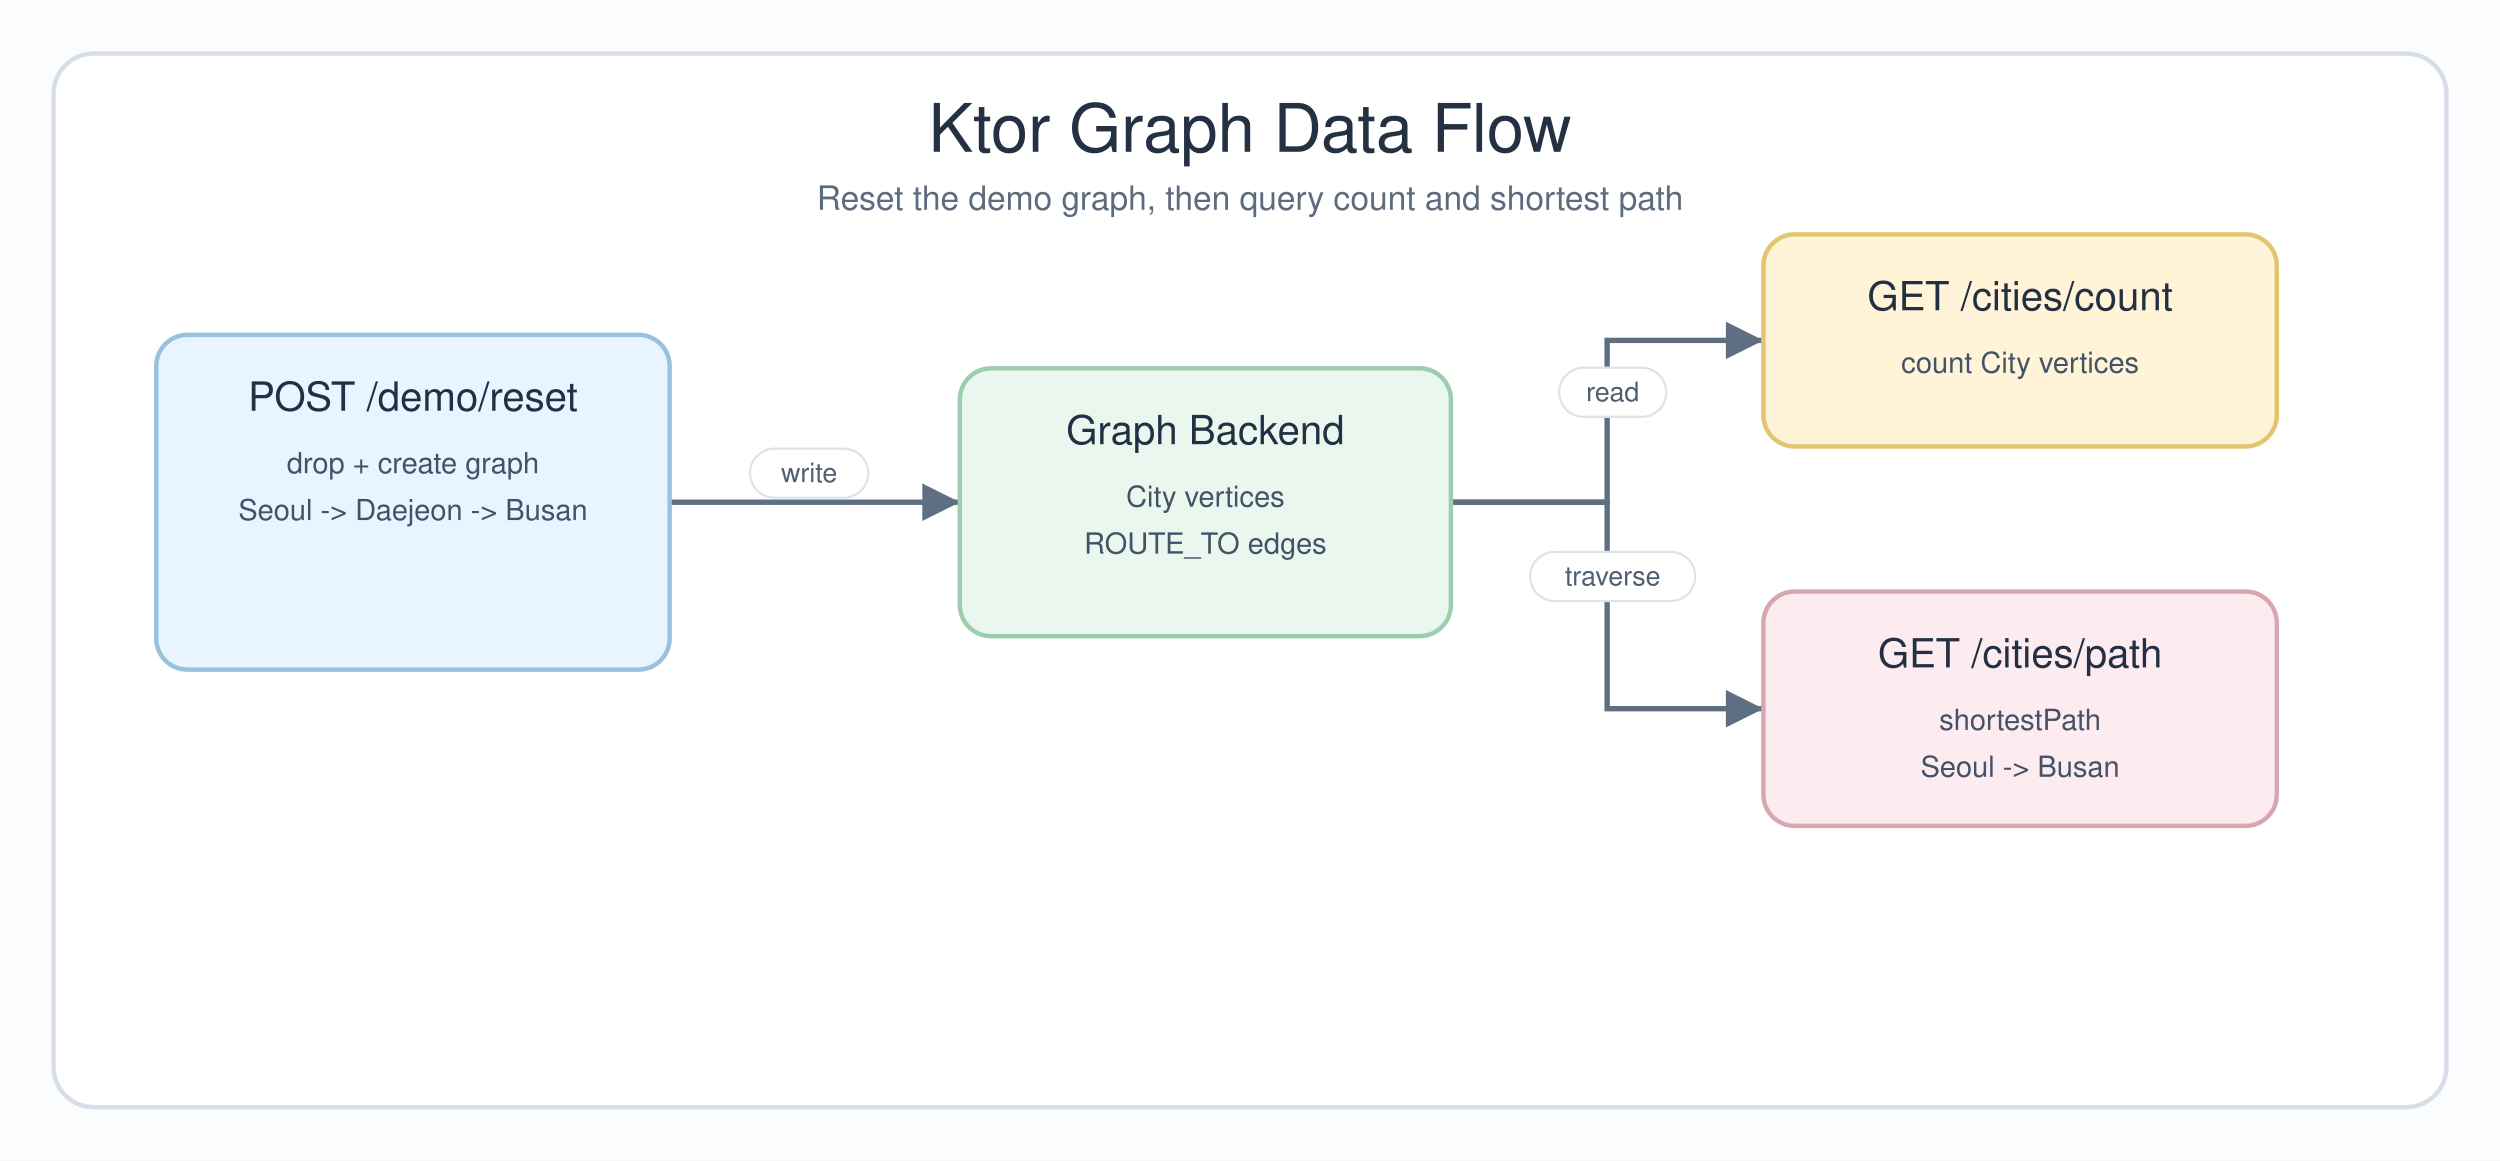
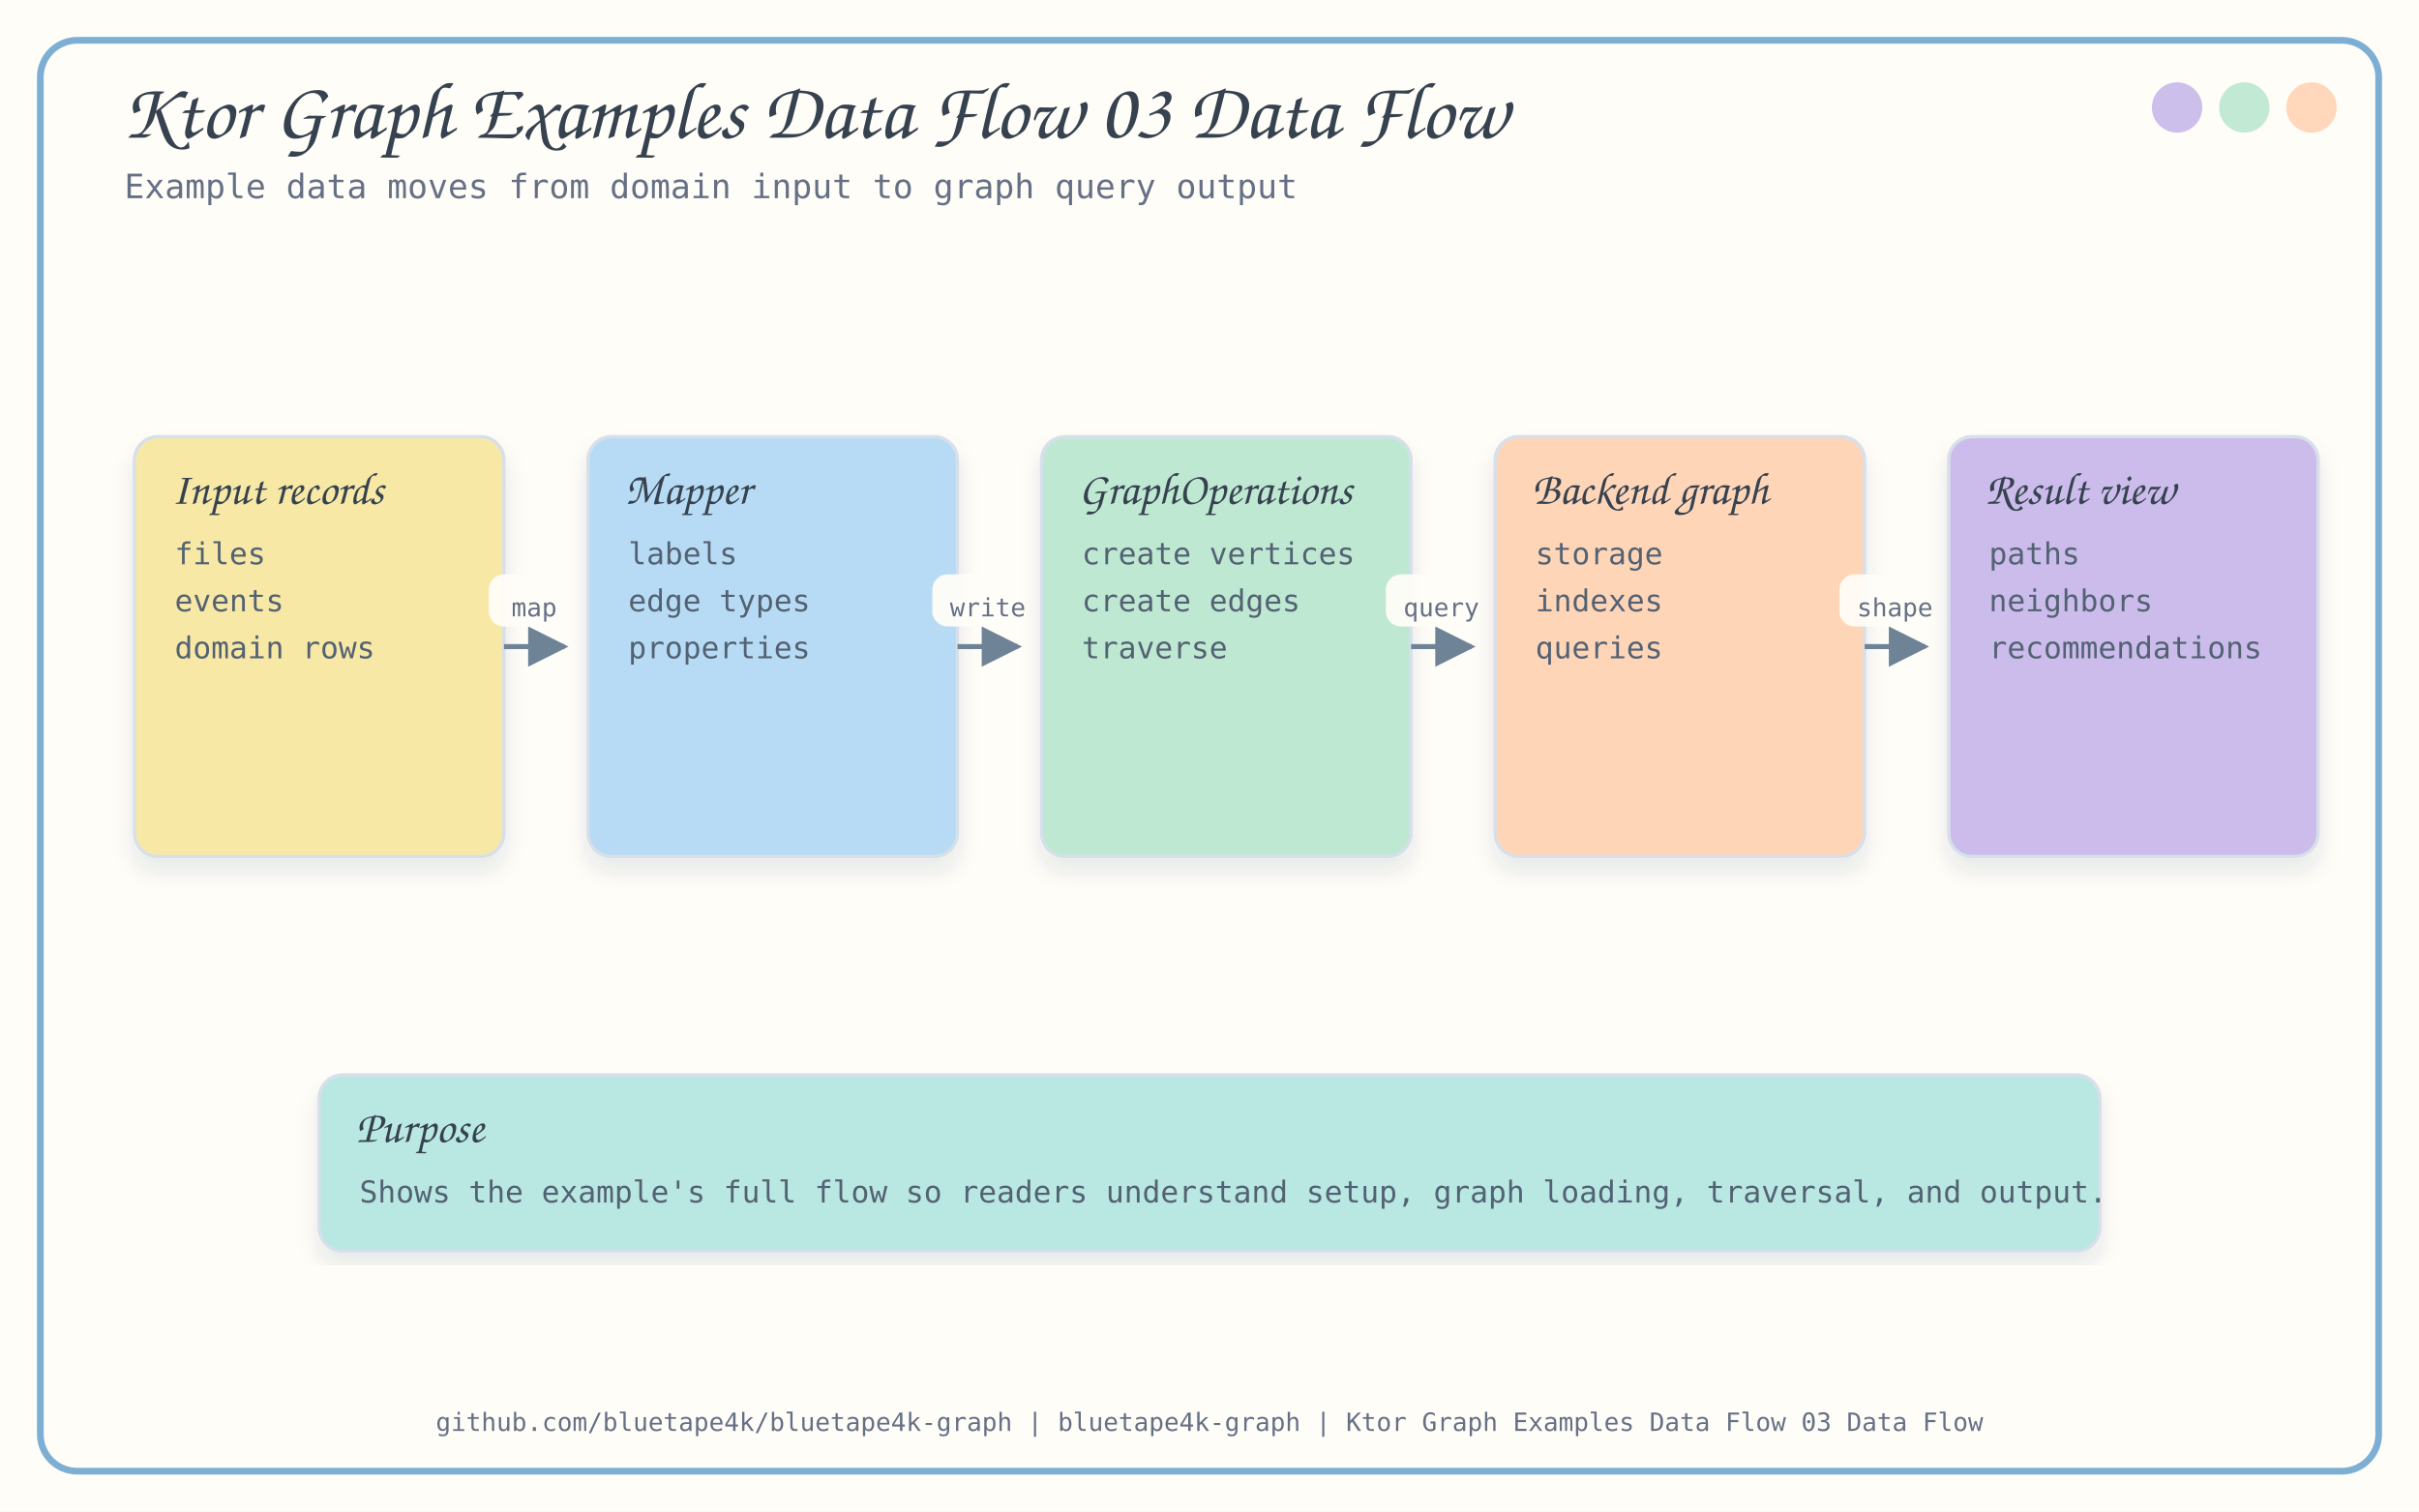
- <svg xmlns="http://www.w3.org/2000/svg" width="1120" height="520" viewBox="0 0 1120 520" role="img" aria-labelledby="title desc">
+ <svg xmlns="http://www.w3.org/2000/svg" width="1440" height="900" viewBox="0 0 1440 900">
  <defs>
-     <marker id="arrow" markerWidth="9" markerHeight="9" refX="8" refY="4.5" orient="auto" markerUnits="strokeWidth">
-       <path d="M1,1 L8,4.5 L1,8 Z" fill="#5f6f82" />
+     <filter id="softShadow" x="-8%" y="-8%" width="116%" height="116%">
+       <feDropShadow dx="0" dy="8" stdDeviation="6" flood-color="#26384A" flood-opacity="0.10" />
+     </filter>
+     <marker id="arrow" viewBox="0 0 10 10" refX="9" refY="5" markerWidth="8" markerHeight="8" orient="auto-start-reverse">
+       <path d="M 0 0 L 10 5 L 0 10 z" fill="#6F8396" />
    </marker>
-     <style>
-       .canvas { fill: #fbfcfe; }
-       .frame { fill: #ffffff; stroke: #d7dee8; stroke-width: 2; }
-       .title { font-family: "Architects Daughter", "Comic Sans MS", "Helvetica", sans-serif; font-size: 30px; fill: #243142; }
-       .subtitle { font-family: "Comic Mono", "Comic Sans MS", "Helvetica", sans-serif; font-size: 15px; fill: #5c6b7d; }
-       .box-title { font-family: "Architects Daughter", "Comic Sans MS", "Helvetica", sans-serif; font-size: 18px; fill: #233044; }
-       .box-text { font-family: "Comic Mono", "Comic Sans MS", "Helvetica", sans-serif; font-size: 13px; fill: #435266; }
-       .label { font-family: "Comic Mono", "Comic Sans MS", "Helvetica", sans-serif; font-size: 12px; fill: #4f5e70; }
-       .edge { fill: none; stroke: #5f6f82; stroke-width: 2.4; marker-end: url(#arrow); }
-       .pill { fill: #ffffff; stroke: #dbe3ee; stroke-width: 1; }
+   </defs>
+   <style>
+       .title { font-family: 'Architects Daughter', cursive; font-size: 48px; fill: #36424F; }
+       .subtitle { font-family: 'Comic Mono', monospace; font-size: 20px; fill: #667085; }
+       .label { font-family: 'Architects Daughter', cursive; font-size: 27px; fill: #36424F; }
+       .small { font-family: 'Comic Mono', monospace; font-size: 18px; fill: #536273; }
+       .tiny { font-family: 'Comic Mono', monospace; font-size: 15px; fill: #667085; }
+       .card { stroke: #D7E0EA; stroke-width: 2; filter: url(#softShadow); }
+       .line { stroke: #6F8396; stroke-width: 3; fill: none; marker-end: url(#arrow); }
+       .thin { stroke: #A5B5C4; stroke-width: 2; fill: none; marker-end: url(#arrow); }
+       .dash { stroke: #A5B5C4; stroke-width: 2; stroke-dasharray: 8 8; fill: none; marker-end: url(#arrow); }
    </style>
-   </defs>
-   <rect class="canvas" width="1120" height="520" />
-   <rect class="frame" x="24" y="24" width="1072" height="472" rx="18" />
-   <text class="title" x="560" y="68" text-anchor="middle">Ktor Graph Data Flow</text>
-   <text class="subtitle" x="560" y="94" text-anchor="middle">Reset the demo graph, then query count and shortest path</text>
-   <path class="edge" d="M 300 225 H 365 V 225 H 430" />
-   <rect class="pill" x="336" y="201" width="53" height="22" rx="11" />
-   <text class="label" x="362.5" y="216" text-anchor="middle">write</text>
-   <path class="edge" d="M 650 225 H 720 V 152.5 H 790" />
-   <rect class="pill" x="698.5" y="164.75" width="48" height="22" rx="11" />
-   <text class="label" x="722.5" y="179.75" text-anchor="middle">read</text>
-   <path class="edge" d="M 650 225 H 720 V 317.5 H 790" />
-   <rect class="pill" x="685.5" y="247.25" width="74" height="22" rx="11" />
-   <text class="label" x="722.5" y="262.25" text-anchor="middle">traverse</text>
-   <g>
-     <rect x="70" y="150" width="230" height="150" rx="14" fill="#e8f4ff" stroke="#98c1df" stroke-width="2" />
-     <text class="box-title" x="185" y="184" text-anchor="middle">POST /demo/reset</text>
-     <text class="box-text" x="185" y="212" text-anchor="middle">drop + create graph</text>
-     <text class="box-text" x="185" y="233" text-anchor="middle">Seoul -&gt; Daejeon -&gt; Busan</text>
-   </g>
-   <g>
-     <rect x="430" y="165" width="220" height="120" rx="14" fill="#eaf7ef" stroke="#9ccdad" stroke-width="2" />
-     <text class="box-title" x="540" y="199" text-anchor="middle">Graph Backend</text>
-     <text class="box-text" x="540" y="227" text-anchor="middle">City vertices</text>
-     <text class="box-text" x="540" y="248" text-anchor="middle">ROUTE_TO edges</text>
-   </g>
-   <g>
-     <rect x="790" y="105" width="230" height="95" rx="14" fill="#fff4d8" stroke="#e3c46f" stroke-width="2" />
-     <text class="box-title" x="905" y="139" text-anchor="middle">GET /cities/count</text>
-     <text class="box-text" x="905" y="167" text-anchor="middle">count City vertices</text>
-   </g>
-   <g>
-     <rect x="790" y="265" width="230" height="105" rx="14" fill="#fdecef" stroke="#d8a6b0" stroke-width="2" />
-     <text class="box-title" x="905" y="299" text-anchor="middle">GET /cities/path</text>
-     <text class="box-text" x="905" y="327" text-anchor="middle">shortestPath</text>
-     <text class="box-text" x="905" y="348" text-anchor="middle">Seoul -&gt; Busan</text>
-   </g>
+   <rect x="0" y="0" width="1440" height="900" fill="#FFFDF8" />
+   <rect x="24" y="24" width="1392" height="852" rx="22" fill="none" stroke="#7DAED3" stroke-width="4" />
+   <circle cx="1376" cy="64" r="15" fill="#FFD5B8" opacity="0.95" />
+   <circle cx="1336" cy="64" r="15" fill="#BFE8D2" opacity="0.95" />
+   <circle cx="1296" cy="64" r="15" fill="#CBBCEB" opacity="0.95" />
+   <text x="72" y="82" class="title">Ktor Graph Examples Data Flow 03 Data Flow</text>
+   <text x="74" y="118" class="subtitle">Example data moves from domain input to graph query output</text>
+   <text x="720.0" y="852" text-anchor="middle" class="tiny">github.com/bluetape4k/bluetape4k-graph | bluetape4k-graph | Ktor Graph Examples Data Flow 03 Data Flow</text>
+   <rect x="80" y="260" width="220" height="250" rx="14" fill="#F8E8A6" class="card" />
+   <text x="102" y="300" class="label">Input records</text>
+   <text x="104" y="336" class="small">files</text>
+   <text x="104" y="364" class="small">events</text>
+   <text x="104" y="392" class="small">domain rows</text>
+   <path d="M 300 385 C 318.0 385, 318.0 385, 336 385" class="line" />
+   <rect x="291.0" y="342.0" width="54" height="31" rx="9" fill="#FFFDF8" opacity="0.94" />
+   <text x="318.0" y="367.0" text-anchor="middle" class="tiny">map</text>
+   <rect x="350" y="260" width="220" height="250" rx="14" fill="#B7DBF4" class="card" />
+   <text x="372" y="300" class="label">Mapper</text>
+   <text x="374" y="336" class="small">labels</text>
+   <text x="374" y="364" class="small">edge types</text>
+   <text x="374" y="392" class="small">properties</text>
+   <path d="M 570 385 C 588.0 385, 588.0 385, 606 385" class="line" />
+   <rect x="555.0" y="342.0" width="66" height="31" rx="9" fill="#FFFDF8" opacity="0.94" />
+   <text x="588.0" y="367.0" text-anchor="middle" class="tiny">write</text>
+   <rect x="620" y="260" width="220" height="250" rx="14" fill="#BFE8D2" class="card" />
+   <text x="642" y="300" class="label">GraphOperations</text>
+   <text x="644" y="336" class="small">create vertices</text>
+   <text x="644" y="364" class="small">create edges</text>
+   <text x="644" y="392" class="small">traverse</text>
+   <path d="M 840 385 C 858.0 385, 858.0 385, 876 385" class="line" />
+   <rect x="825.0" y="342.0" width="66" height="31" rx="9" fill="#FFFDF8" opacity="0.94" />
+   <text x="858.0" y="367.0" text-anchor="middle" class="tiny">query</text>
+   <rect x="890" y="260" width="220" height="250" rx="14" fill="#FFD5B8" class="card" />
+   <text x="912" y="300" class="label">Backend graph</text>
+   <text x="914" y="336" class="small">storage</text>
+   <text x="914" y="364" class="small">indexes</text>
+   <text x="914" y="392" class="small">queries</text>
+   <path d="M 1110 385 C 1128.0 385, 1128.0 385, 1146 385" class="line" />
+   <rect x="1095.0" y="342.0" width="66" height="31" rx="9" fill="#FFFDF8" opacity="0.94" />
+   <text x="1128.0" y="367.0" text-anchor="middle" class="tiny">shape</text>
+   <rect x="1160" y="260" width="220" height="250" rx="14" fill="#CBBCEB" class="card" />
+   <text x="1182" y="300" class="label">Result view</text>
+   <text x="1184" y="336" class="small">paths</text>
+   <text x="1184" y="364" class="small">neighbors</text>
+   <text x="1184" y="392" class="small">recommendations</text>
+   <rect x="190" y="640" width="1060" height="105" rx="14" fill="#B9E7E2" class="card" />
+   <text x="212" y="680" class="label">Purpose</text>
+   <text x="214" y="716" class="small">Shows the example's full flow so readers understand setup, graph loading, traversal, and output.</text>
</svg>
